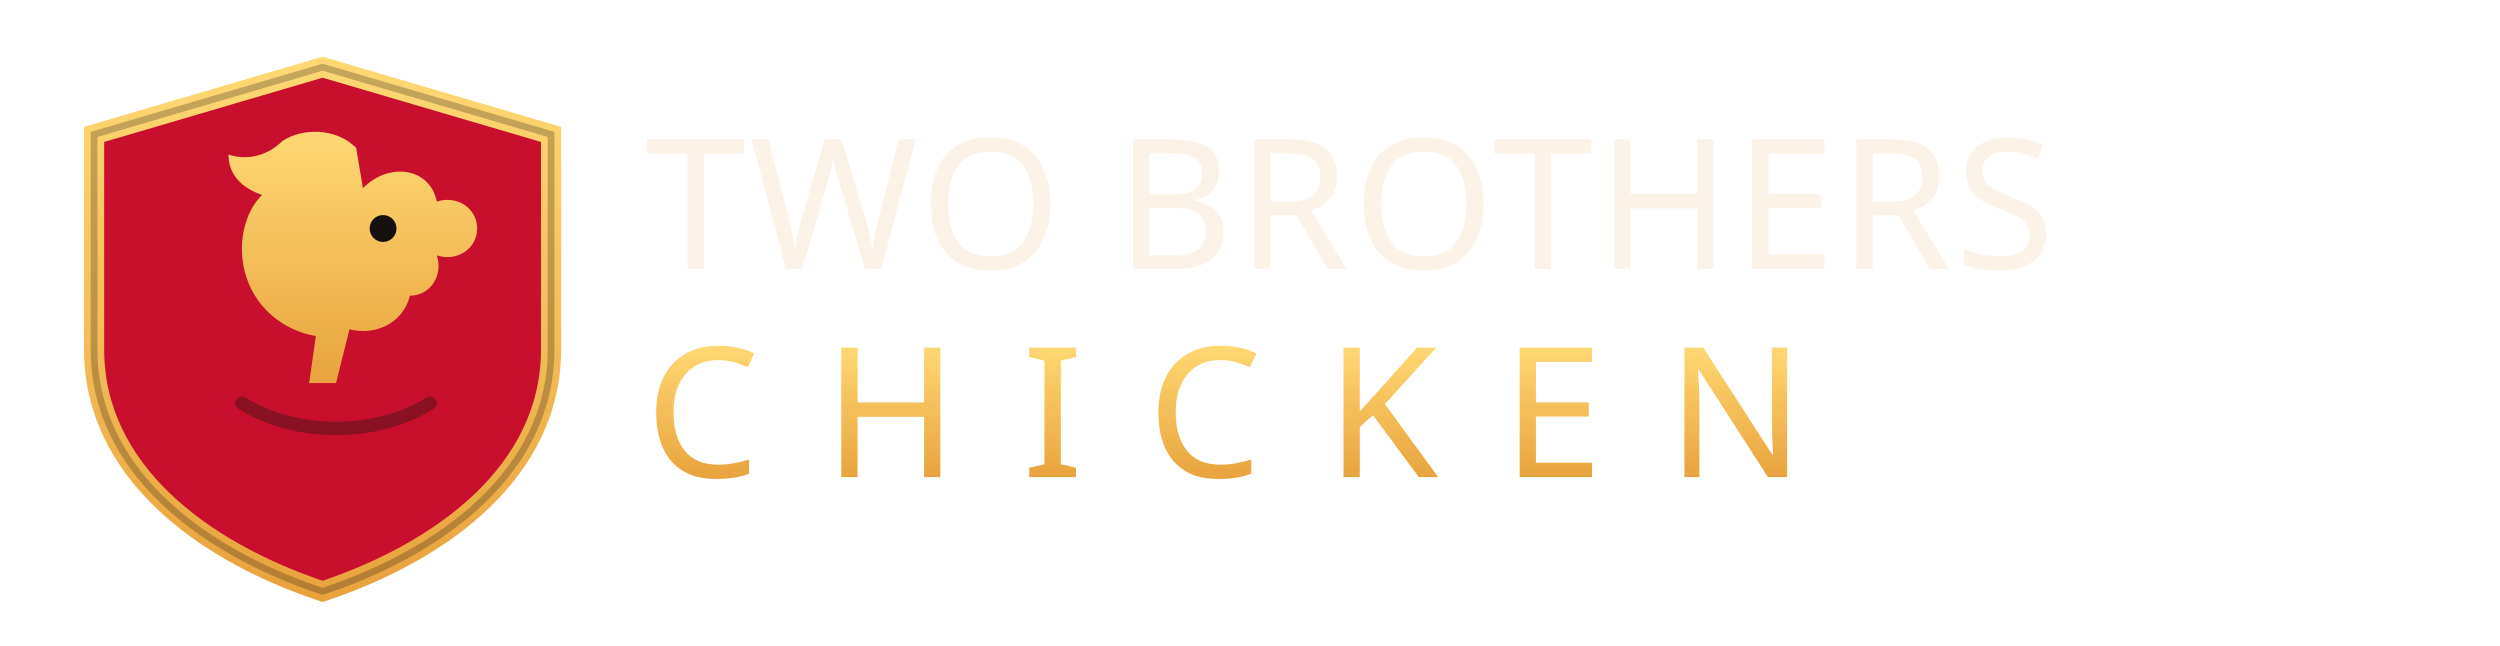
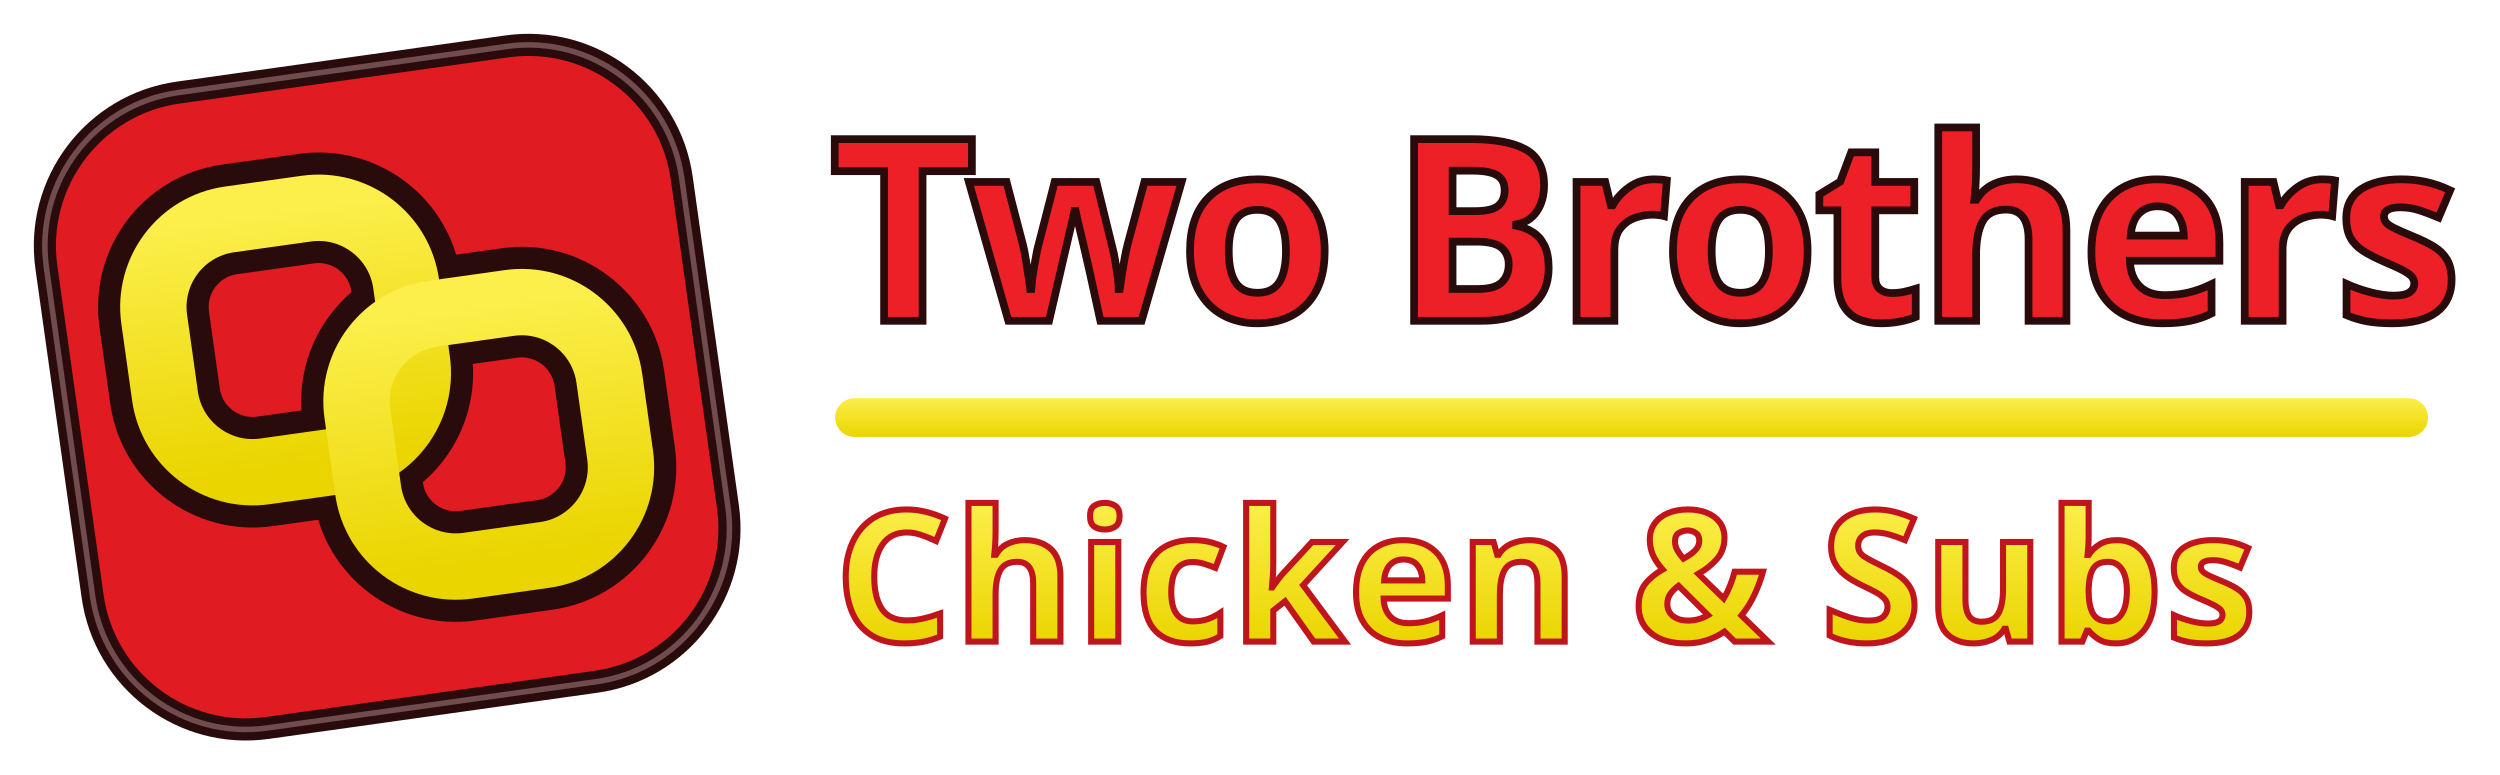
- <svg xmlns="http://www.w3.org/2000/svg" viewBox="0 0 372 96" role="img" aria-label="Two Brothers Chicken">
+ <svg xmlns="http://www.w3.org/2000/svg" viewBox="0 0 452 140" role="img" aria-label="Two Brothers Chicken and Subs">
  <defs>
-     <linearGradient id="tbGold" x1="0" y1="0" x2="0" y2="1">
-       <stop offset="0" stop-color="#FFD873" />
-       <stop offset="1" stop-color="#E8A33D" />
+     <linearGradient id="tbLime" x1="0" y1="0" x2="0" y2="1">
+       <stop offset="0" stop-color="#FCEE4B" />
+       <stop offset="1" stop-color="#EAD500" />
    </linearGradient>
  </defs>
-   <g transform="translate(8,8)">
-     <path d="M40 2 L74 12 V44 C74 62 58 74 40 80 C22 74 6 62 6 44 V12 Z" fill="#C8102E" stroke="url(#tbGold)" stroke-width="3" />
-     <path d="M40 2 L74 12 V44 C74 62 58 74 40 80 C22 74 6 62 6 44 V12 Z" fill="none" stroke="#16110E" stroke-width="1" opacity="0.25" />
-     <g fill="url(#tbGold)">
-       <path d="M46 20c4-4 10-3 11 2 3-1 6 1 6 4 0 3-3 5-6 4 1 3-1 6-4 6-1 4-5 6-9 5l-2 8h-4l1-7c-6-1-11-6-11-13 0-3 1-6 3-8-3-1-5-3-5-6 3 1 6 0 8-2 3-2 8-2 11 1z" />
+   <g transform="translate(70,70) rotate(-8)">
+     <rect x="-58" y="-58" width="116" height="116" rx="28" fill="#E11B22" stroke="#2A0B0C" stroke-width="4" />
+     <rect x="-58" y="-58" width="116" height="116" rx="28" fill="none" stroke="#F7C5C8" stroke-width="1" opacity="0.35" />
+     <g fill="none" stroke="#2A0B0C" stroke-width="20" stroke-linejoin="round">
+       <rect x="-40" y="-34" width="46" height="46" rx="16" />
+       <rect x="-6" y="-12" width="46" height="46" rx="16" />
    </g>
-     <circle cx="49" cy="26" r="2" fill="#16110E" />
-     <path d="M28 52c8 5 20 5 28 0" fill="none" stroke="#16110E" stroke-width="2" stroke-linecap="round" opacity="0.35" />
+     <g fill="none" stroke="url(#tbLime)" stroke-width="12" stroke-linejoin="round">
+       <rect x="-40" y="-34" width="46" height="46" rx="16" />
+       <rect x="-6" y="-12" width="46" height="46" rx="16" />
+     </g>
  </g>
-   <g transform="translate(96,0)" font-family="'Anton','Oswald','Arial Narrow',sans-serif">
-     <text x="0" y="40" font-size="27" fill="#FBF3E7" letter-spacing="0.5">TWO BROTHERS</text>
-     <text x="0" y="71" font-size="27" fill="url(#tbGold)" letter-spacing="9.5">CHICKEN</text>
+   <g font-family="'Arial Black','Archivo Black',Impact,sans-serif" font-weight="900">
+     <text x="150" y="58" font-size="46" fill="#EE2027" stroke="#2A0B0C" stroke-width="1.4" letter-spacing="-1">Two Brothers</text>
+     <rect x="151" y="72" width="288" height="7" rx="3.5" fill="url(#tbLime)" />
+     <text x="151" y="116" font-size="33" fill="url(#tbLime)" stroke="#C0151C" stroke-width="1.1" letter-spacing="0.5">Chicken &amp; Subs</text>
  </g>
</svg>
